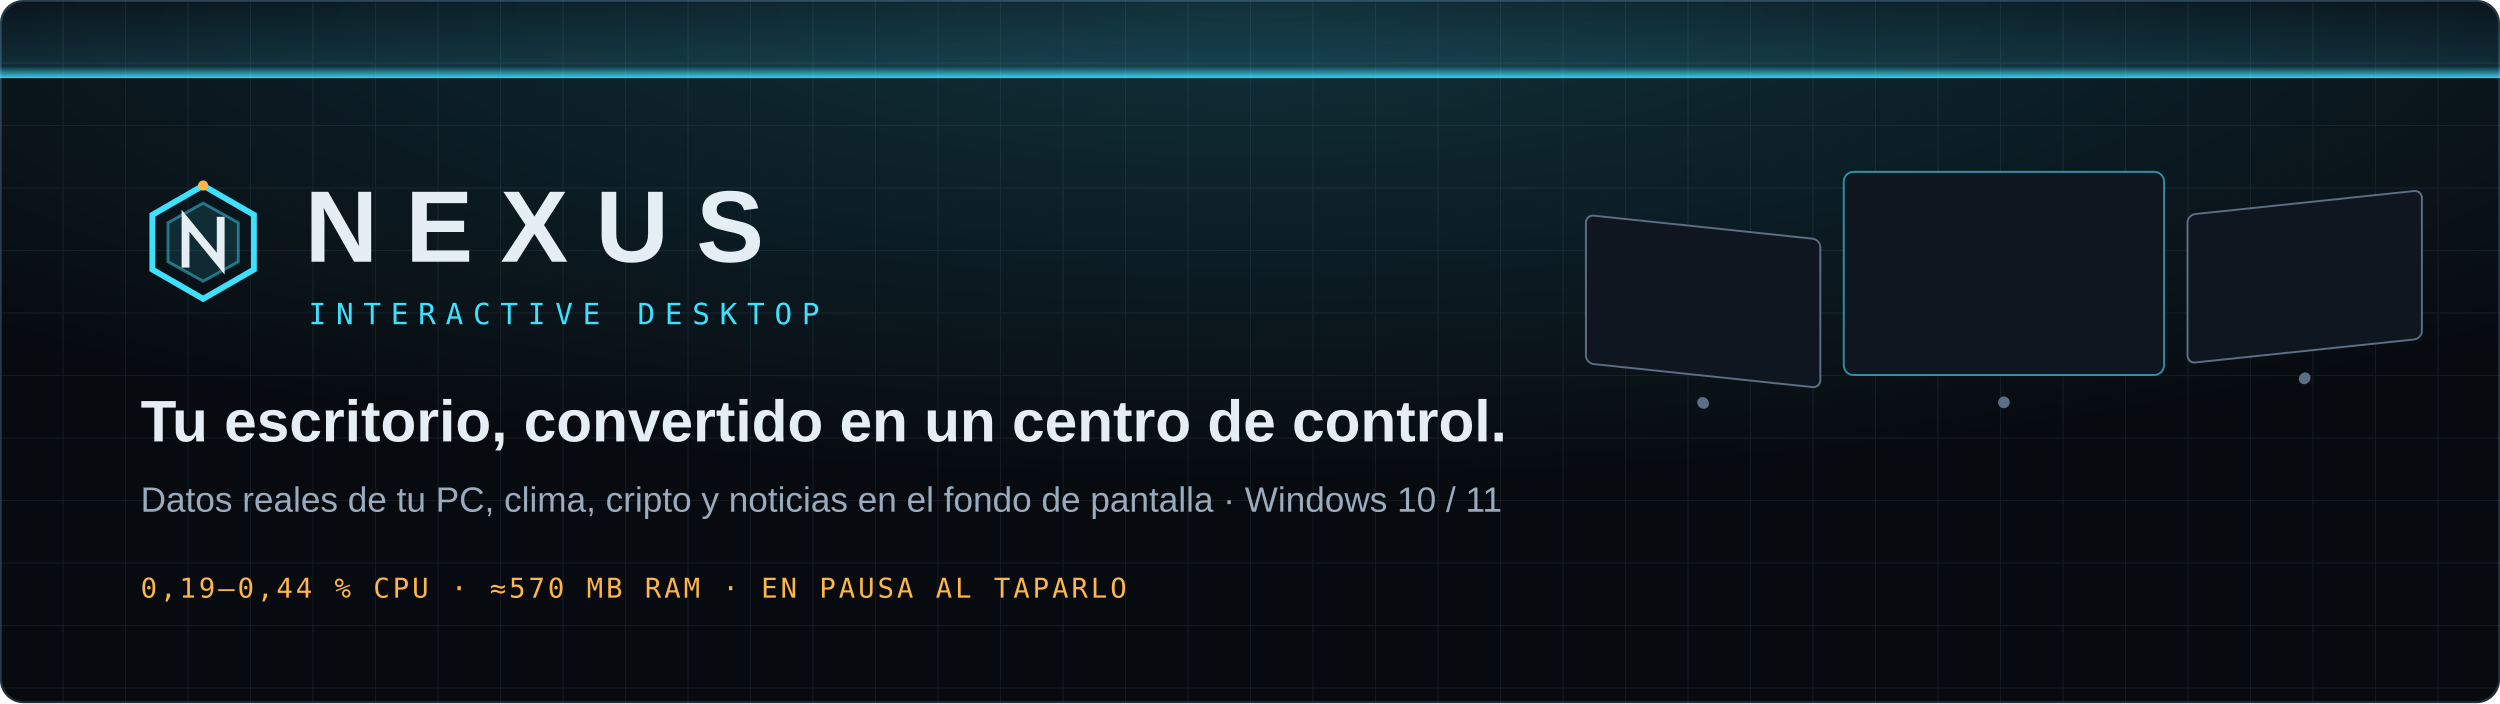
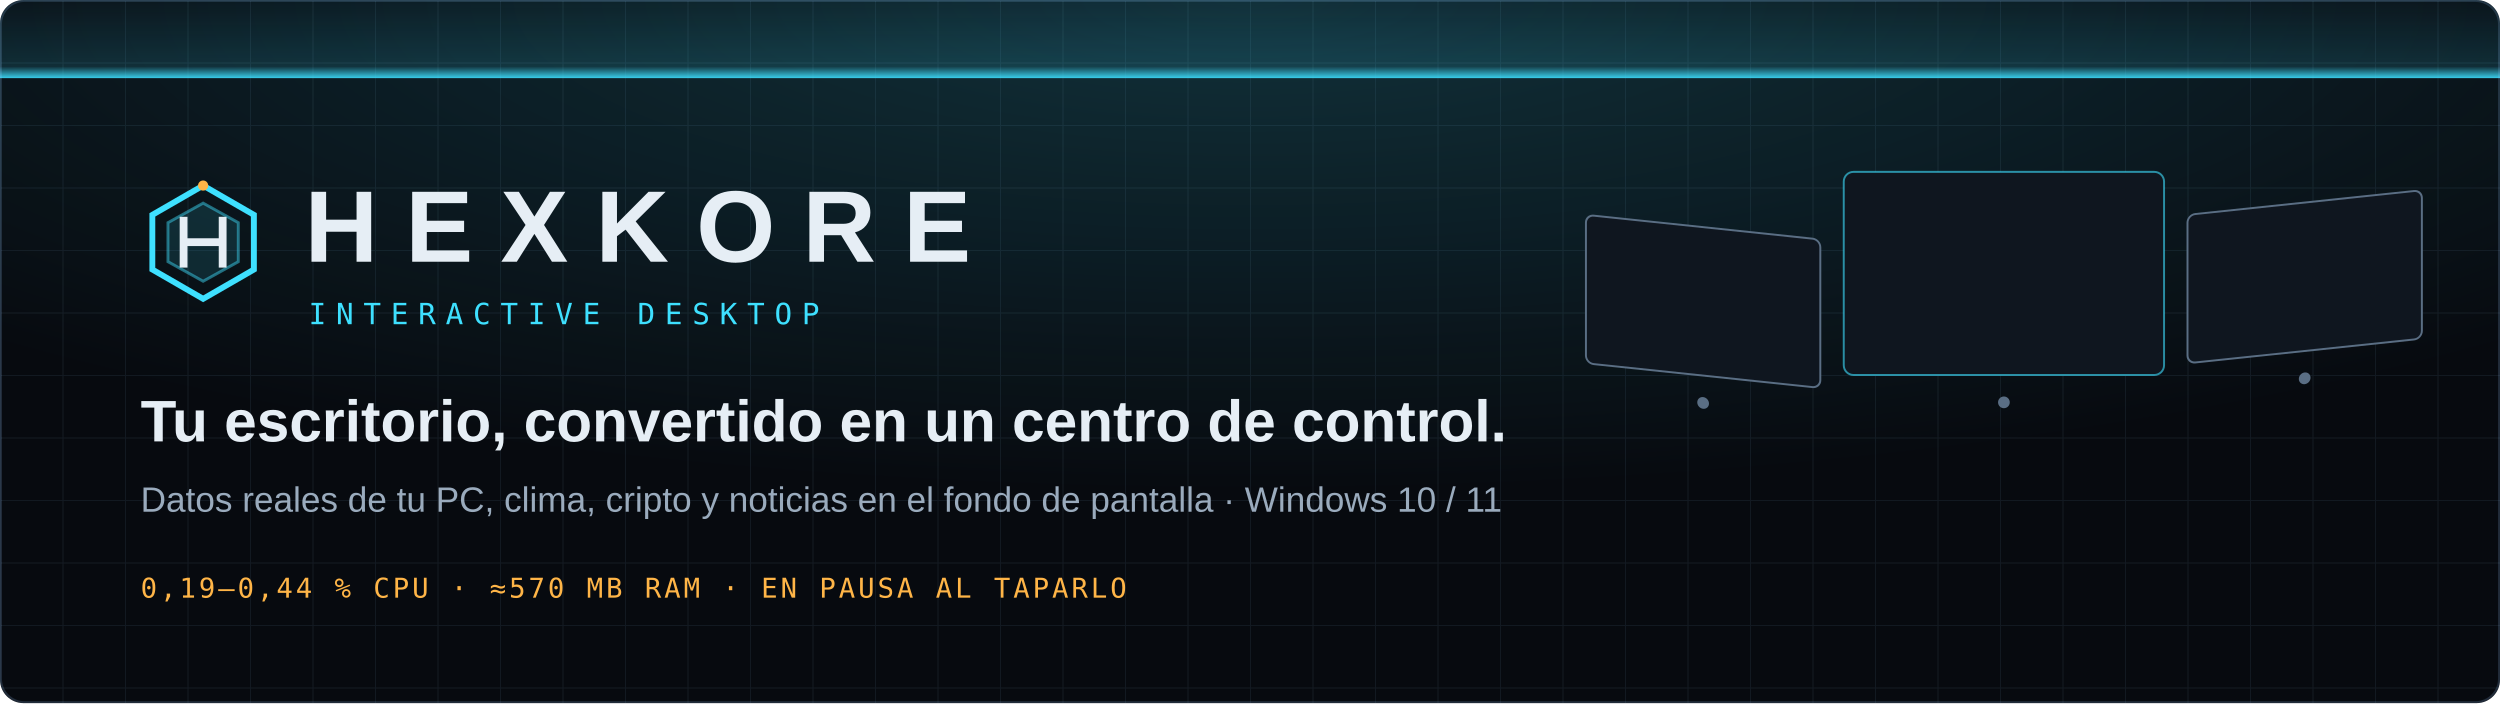
- <svg xmlns="http://www.w3.org/2000/svg" viewBox="0 0 1280 360" width="1280" height="360" role="img" aria-label="NEXUS Interactive Desktop: tu escritorio, convertido en un centro de control">
+ <svg xmlns="http://www.w3.org/2000/svg" viewBox="0 0 1280 360" width="1280" height="360" role="img" aria-label="HexKore: tu escritorio, convertido en un centro de control">
  <style>
    .t { font-family: 'Bahnschrift', 'Segoe UI', 'Helvetica Neue', Arial, sans-serif; }
    .m { font-family: 'Cascadia Mono', Consolas, 'SFMono-Regular', Menlo, monospace; }
    .scan { animation: scan 4s cubic-bezier(.2,.8,.2,1) infinite; }
    @keyframes scan { 0% { transform: translateY(-40px); opacity: 0 } 8% { opacity: 1 } 60% { opacity: .9 } 75%, 100% { transform: translateY(380px); opacity: 0 } }
    .led { animation: led 4s steps(1) infinite; }
    .l2 { animation-delay: .45s } .l3 { animation-delay: .9s }
    @keyframes led { 0% { fill: #5a6e84 } 12%, 100% { fill: #3ef0a0 } }
    .boot { animation: boot 4s ease-out infinite; opacity: 0 }
    .b2 { animation-delay: .45s } .b3 { animation-delay: .9s }
    @keyframes boot { 0% { opacity: 0 } 10% { opacity: 1 } 14% { opacity: .55 } 22%, 100% { opacity: 1 } }
    .bar { animation: bar 2.4s ease-in-out infinite alternate; transform-box: fill-box; transform-origin: bottom }
    .bar:nth-child(2n) { animation-duration: 1.7s } .bar:nth-child(3n) { animation-duration: 2.9s }
    @keyframes bar { from { transform: scaleY(.25) } to { transform: scaleY(1) } }
    .dash { stroke-dasharray: 6 10; animation: dash 6s linear infinite }
    @keyframes dash { to { stroke-dashoffset: -160 } }
    @media (prefers-reduced-motion: reduce) { * { animation: none !important; opacity: 1 !important } }
  </style>
  <defs>
    <pattern id="grid" width="32" height="32" patternUnits="userSpaceOnUse">
      <path d="M32 0H0V32" fill="none" stroke="#96c8ff" stroke-opacity=".08" />
    </pattern>
    <radialGradient id="glow" cx="50%" cy="0%" r="70%">
      <stop offset="0" stop-color="#3ee0ff" stop-opacity=".18" />
      <stop offset="1" stop-color="#3ee0ff" stop-opacity="0" />
    </radialGradient>
    <linearGradient id="scanline" x1="0" y1="0" x2="0" y2="1">
      <stop offset="0" stop-color="#3ee0ff" stop-opacity="0" />
      <stop offset=".85" stop-color="#3ee0ff" stop-opacity=".12" />
      <stop offset="1" stop-color="#3ee0ff" stop-opacity=".9" />
    </linearGradient>
    <clipPath id="frame">
      <rect width="1280" height="360" rx="12" />
    </clipPath>
  </defs>
  <g clip-path="url(#frame)">
    <rect width="1280" height="360" fill="#070a0f" />
    <rect width="1280" height="360" fill="url(#grid)" />
    <rect width="1280" height="360" fill="url(#glow)" />
    <g transform="translate(72 92)">
      <polygon points="32,3 58,18 58,46 32,61 6,46 6,18" fill="none" stroke="#3ee0ff" stroke-width="3" />
      <polygon points="32,12 50,22 50,42 32,52 14,42 14,22" fill="#3ee0ff" fill-opacity=".12" stroke="#3ee0ff" stroke-opacity=".45" stroke-width="1.5" />
-       <path d="M23 43V21L41 43V21" fill="none" stroke="#e6eef5" stroke-width="4" stroke-linecap="square" />
+       <path d="M22 21V43M42 21V43M22 32H42" fill="none" stroke="#e6eef5" stroke-width="4" stroke-linecap="square" />
      <circle cx="32" cy="3" r="2.6" fill="#ffb547" />
    </g>
-     <text x="156" y="134" class="t" font-size="52" font-weight="600" letter-spacing="14" fill="#e6eef5">NEXUS</text>
+     <text x="156" y="134" class="t" font-size="52" font-weight="600" letter-spacing="14" fill="#e6eef5">HEXKORE</text>
    <text x="158" y="166" class="m" font-size="15" letter-spacing="5" fill="#3ee0ff">INTERACTIVE DESKTOP</text>
    <text x="72" y="226" class="t" font-size="30" font-weight="600" fill="#e6eef5">Tu escritorio, convertido en un centro de control.</text>
    <text x="72" y="262" class="t" font-size="18" fill="#9aabbd">Datos reales de tu PC, clima, cripto y noticias en el fondo de pantalla · Windows 10 / 11</text>
    <text x="72" y="306" class="m" font-size="14" letter-spacing="1.5" fill="#ffb547">0,19–0,44 % CPU  ·  ≈570 MB RAM  ·  EN PAUSA AL TAPARLO</text>
    <g transform="translate(812 70)">
      <g transform="translate(0 40) skewY(6)">
        <rect width="120" height="76" rx="4" fill="#0f161f" stroke="#5a6e84" />
        <g class="boot">
          <rect x="8" y="8" width="104" height="60" fill="#e8475f" fill-opacity=".08" />
          <g fill="#e8475f">
            <rect class="bar" x="14" y="40" width="8" height="22" />
            <rect class="bar" x="26" y="40" width="8" height="22" />
            <rect class="bar" x="38" y="40" width="8" height="22" />
            <rect class="bar" x="50" y="40" width="8" height="22" />
          </g>
          <circle cx="90" cy="30" r="14" fill="none" stroke="#ffb547" stroke-width="3" stroke-dasharray="60 30" />
        </g>
        <circle class="led" cx="60" cy="90" r="3" fill="#5a6e84" />
      </g>
      <g transform="translate(132 18)">
        <rect width="164" height="104" rx="5" fill="#0f161f" stroke="#3ee0ff" stroke-opacity=".6" />
        <g class="boot b2">
          <rect x="8" y="8" width="148" height="88" fill="#3ee0ff" fill-opacity=".06" />
          <text x="16" y="36" class="m" font-size="20" fill="#e6eef5">09:20</text>
          <path class="dash" d="M16 80 L40 66 L58 72 L80 52 L100 60 L120 44 L148 50" fill="none" stroke="#3ee0ff" stroke-width="2" />
          <circle cx="132" cy="28" r="12" fill="none" stroke="#3ee0ff" stroke-width="3" stroke-dasharray="50 26" />
        </g>
        <circle class="led l2" cx="82" cy="118" r="3" fill="#5a6e84" />
      </g>
      <g transform="translate(308 40) skewY(-6)">
        <rect width="120" height="76" rx="4" fill="#0f161f" stroke="#5a6e84" />
        <g class="boot b3">
          <rect x="8" y="8" width="104" height="60" fill="#3ef0a0" fill-opacity=".07" />
          <g fill="#3ef0a0">
            <rect class="bar" x="14" y="40" width="8" height="22" />
            <rect class="bar" x="26" y="40" width="8" height="22" />
            <rect class="bar" x="38" y="40" width="8" height="22" />
          </g>
          <path d="M60 58 L72 46 L84 52 L104 30" fill="none" stroke="#3ef0a0" stroke-width="2" />
        </g>
        <circle class="led l3" cx="60" cy="90" r="3" fill="#5a6e84" />
      </g>
    </g>
    <rect class="scan" x="0" y="0" width="1280" height="40" fill="url(#scanline)" />
    <rect x=".5" y=".5" width="1279" height="359" rx="12" fill="none" stroke="#96c8ff" stroke-opacity=".18" />
  </g>
</svg>
